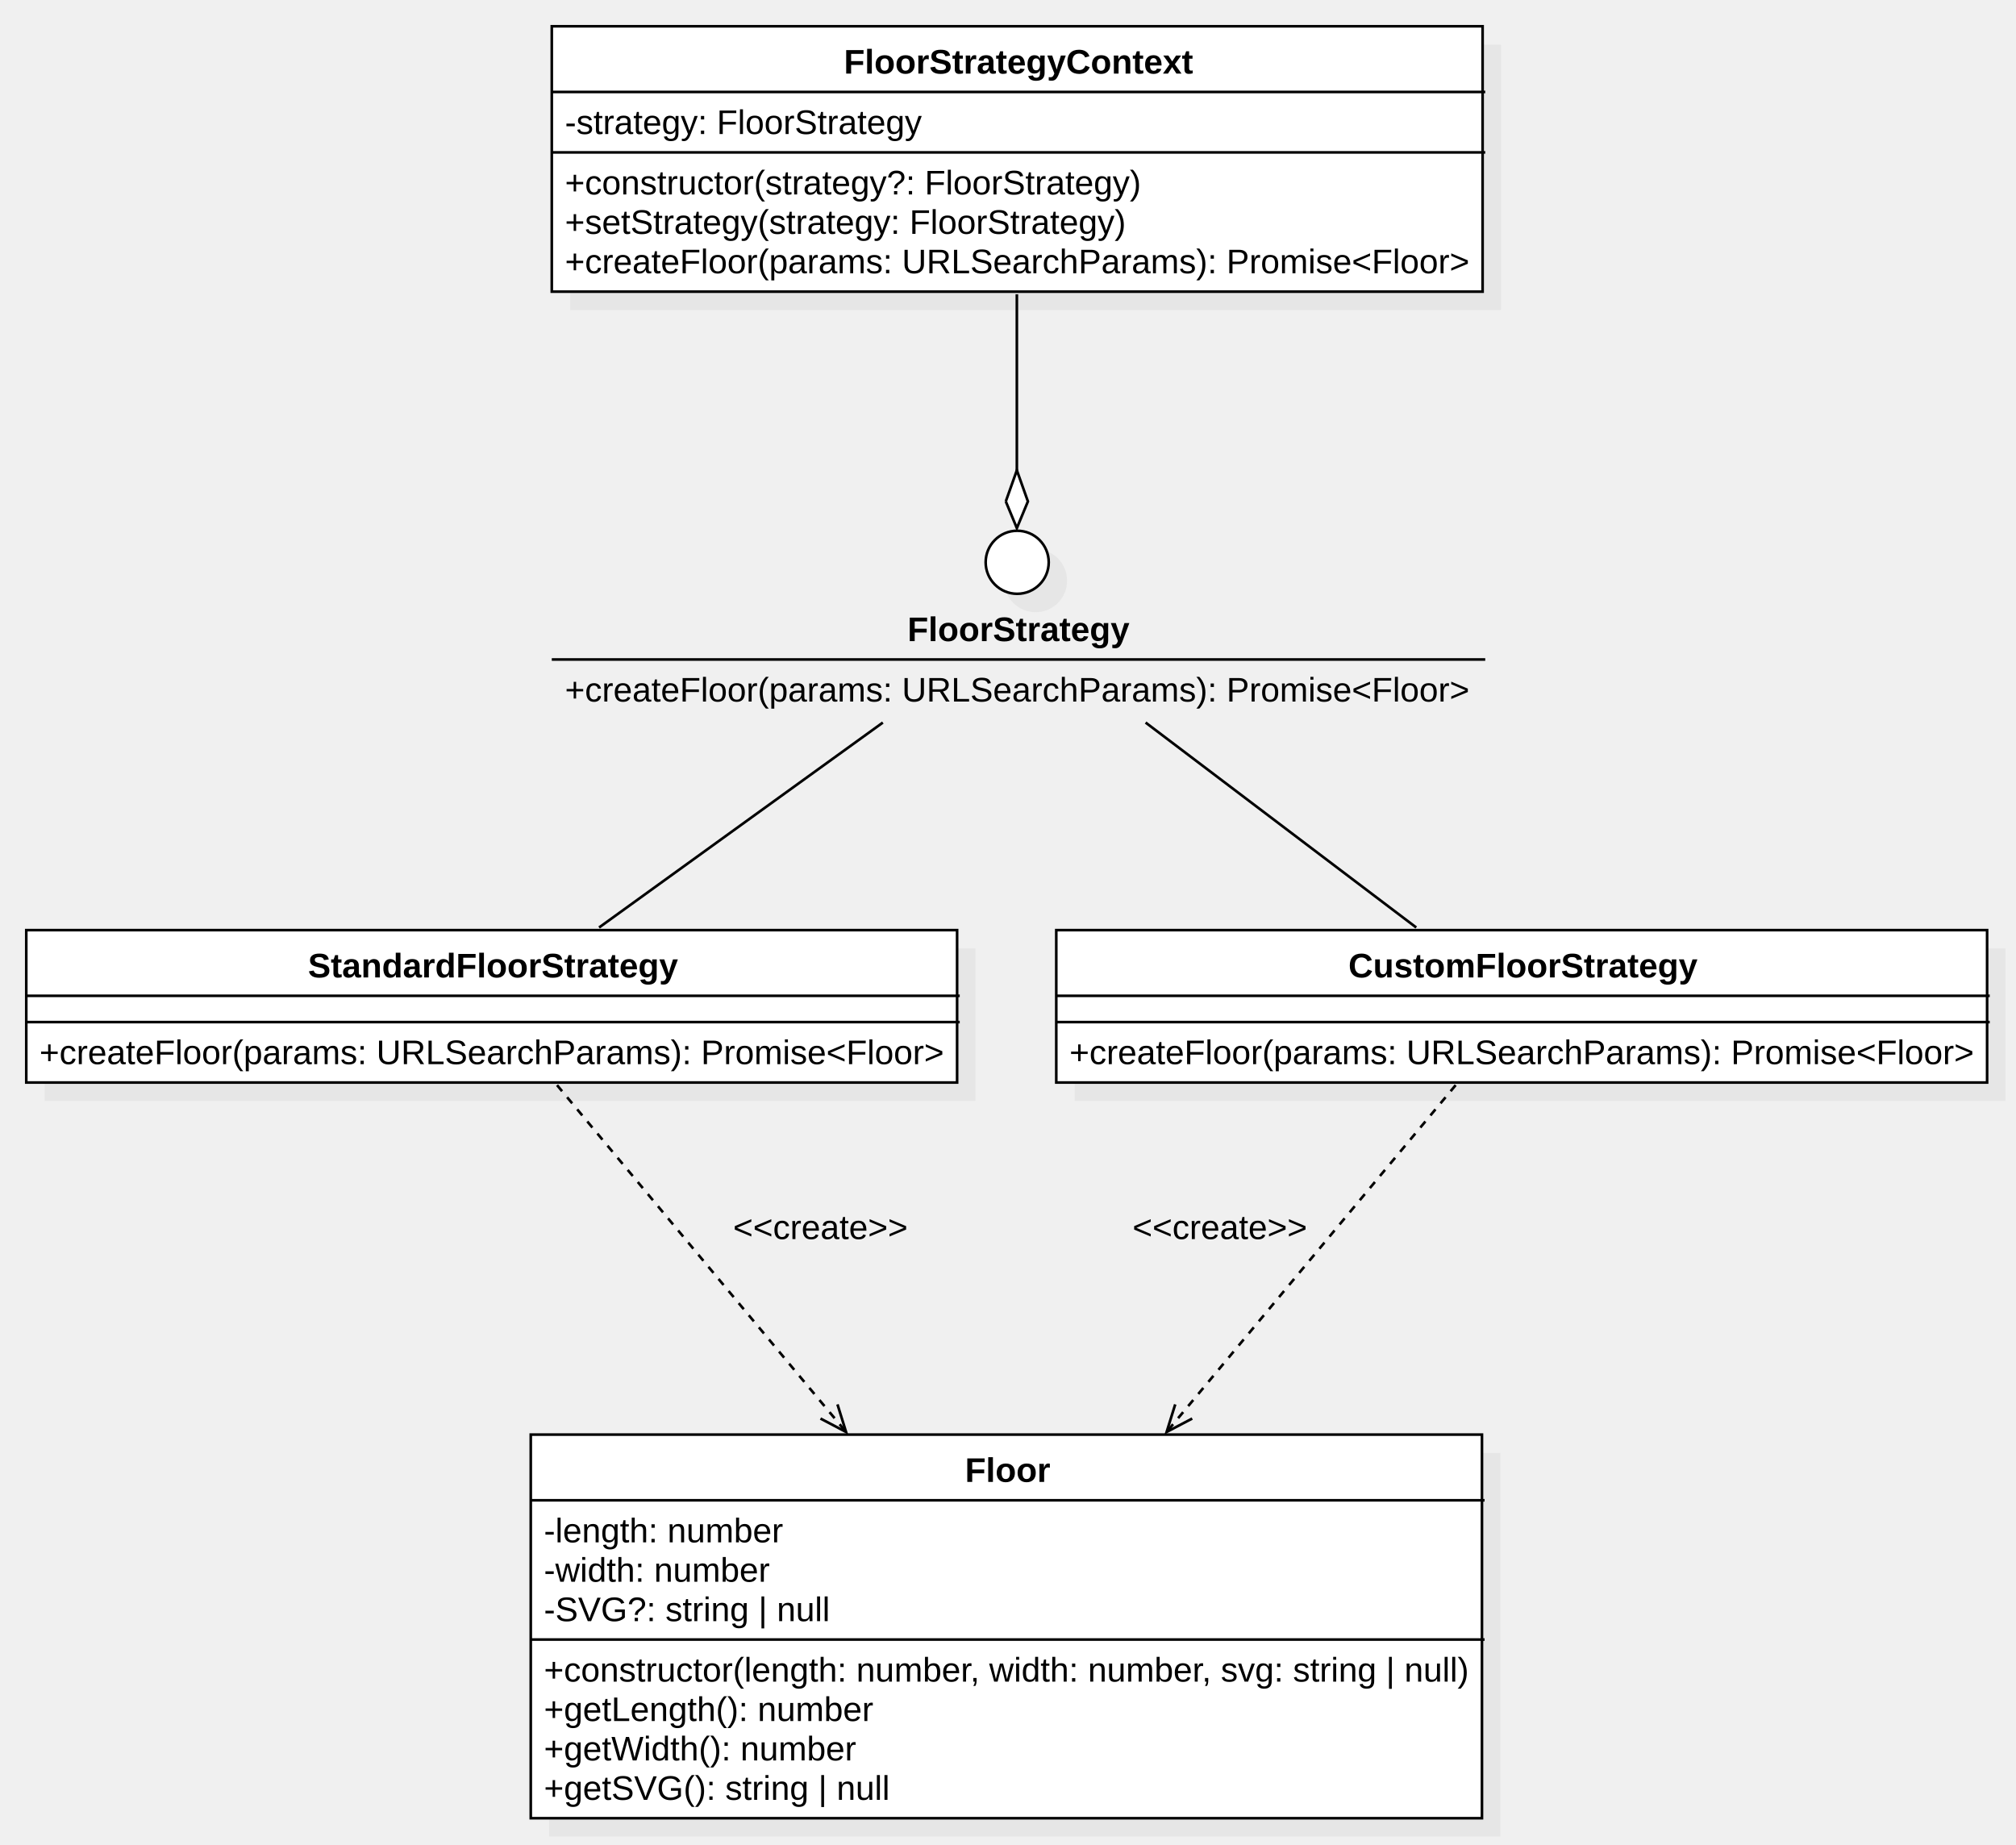
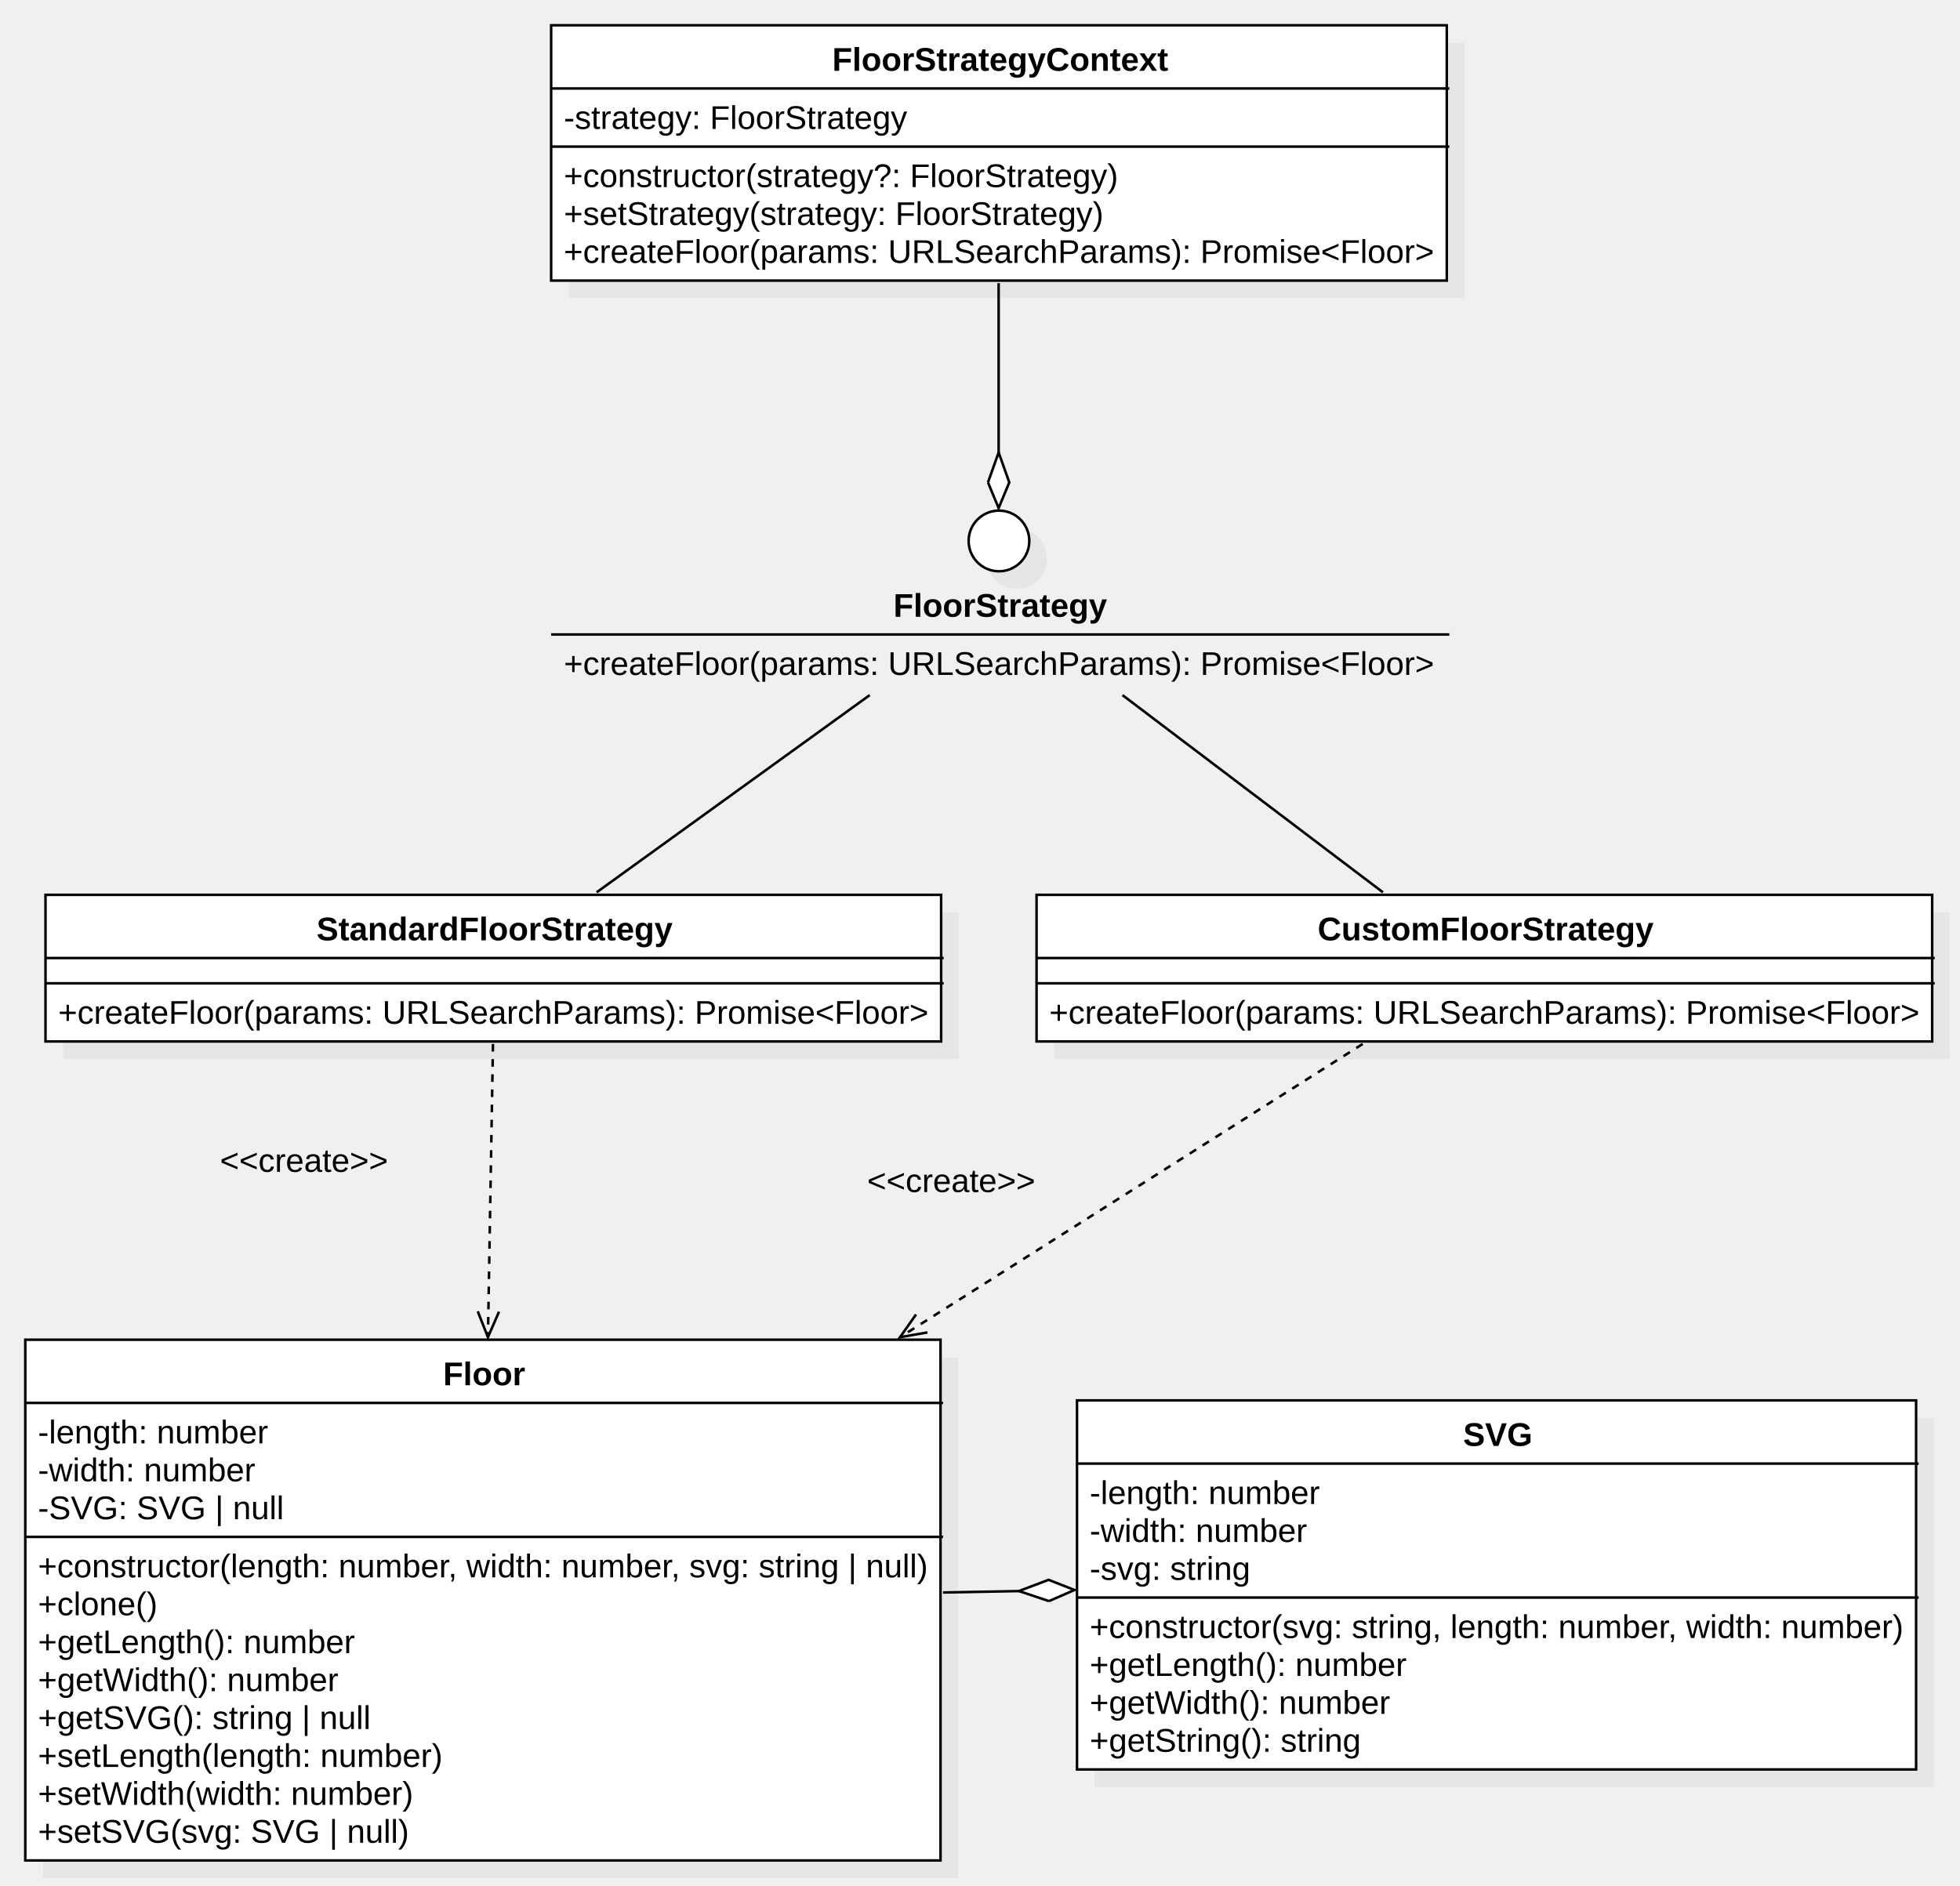
- <svg xmlns="http://www.w3.org/2000/svg" version="1.1" width="767.259" height="702">
+ <svg xmlns="http://www.w3.org/2000/svg" version="1.1" width="775.259" height="746">
  <defs />
  <g>
    <g>
-       <rect fill="#C0C0C0" stroke="none" x="287" y="711" width="362.016" height="146" transform="matrix(1 0 0 1 -78 -158)" fill-opacity="0.2" />
-     </g>
-     <g>
-       <rect fill="#ffffff" stroke="none" x="280" y="704" width="362.016" height="146" transform="matrix(1 0 0 1 -78 -158)" />
-     </g>
-     <g>
-       <path fill="none" stroke="#000000" paint-order="fill stroke markers" d=" M 202 546 L 564.016 546 L 564.016 692 L 202 692 L 202 546 Z Z" stroke-miterlimit="10" stroke-dasharray="" />
-     </g>
-     <g>
-       <path fill="none" stroke="#000000" paint-order="fill stroke markers" d=" M 202 571 L 565.016 571" stroke-miterlimit="10" stroke-dasharray="" />
-     </g>
-     <g>
-       <path fill="none" stroke="#000000" paint-order="fill stroke markers" d=" M 202 624 L 565.016 624" stroke-miterlimit="10" stroke-dasharray="" />
-     </g>
-     <g>
-       <g>
-         <path fill="none" stroke="none" />
-         <text fill="#000000" stroke="none" font-family="Arial" font-size="13px" font-style="normal" font-weight="bold" text-decoration="undefined" x="461.508" y="717.5" text-anchor="middle" dominant-baseline="central" transform="matrix(1 0 0 1 -78 -158)">Floor</text>
-       </g>
-     </g>
-     <g>
-       <g>
-         <path fill="none" stroke="none" />
-         <text fill="#000000" stroke="none" font-family="Arial" font-size="13px" font-style="normal" font-weight="normal" text-decoration="undefined" x="285" y="740.5" text-anchor="start" dominant-baseline="central" transform="matrix(1 0 0 1 -78 -158)">-length: number</text>
-       </g>
-     </g>
-     <g>
-       <g>
-         <path fill="none" stroke="none" />
-         <text fill="#000000" stroke="none" font-family="Arial" font-size="13px" font-style="normal" font-weight="normal" text-decoration="undefined" x="285" y="755.5" text-anchor="start" dominant-baseline="central" transform="matrix(1 0 0 1 -78 -158)">-width: number</text>
-       </g>
-     </g>
-     <g>
-       <g>
-         <path fill="none" stroke="none" />
-         <text fill="#000000" stroke="none" font-family="Arial" font-size="13px" font-style="normal" font-weight="normal" text-decoration="undefined" x="285" y="770.5" text-anchor="start" dominant-baseline="central" transform="matrix(1 0 0 1 -78 -158)">-SVG?: string | null</text>
-       </g>
-     </g>
-     <g>
-       <g>
-         <path fill="none" stroke="none" />
-         <text fill="#000000" stroke="none" font-family="Arial" font-size="13px" font-style="normal" font-weight="normal" text-decoration="undefined" x="285" y="793.5" text-anchor="start" dominant-baseline="central" transform="matrix(1 0 0 1 -78 -158)">+constructor(length: number, width: number, svg: string | null)</text>
-       </g>
-     </g>
-     <g>
-       <g>
-         <path fill="none" stroke="none" />
-         <text fill="#000000" stroke="none" font-family="Arial" font-size="13px" font-style="normal" font-weight="normal" text-decoration="undefined" x="285" y="808.5" text-anchor="start" dominant-baseline="central" transform="matrix(1 0 0 1 -78 -158)">+getLength(): number</text>
-       </g>
-     </g>
-     <g>
-       <g>
-         <path fill="none" stroke="none" />
-         <text fill="#000000" stroke="none" font-family="Arial" font-size="13px" font-style="normal" font-weight="normal" text-decoration="undefined" x="285" y="823.5" text-anchor="start" dominant-baseline="central" transform="matrix(1 0 0 1 -78 -158)">+getWidth(): number</text>
-       </g>
-     </g>
-     <g>
-       <g>
-         <path fill="none" stroke="none" />
-         <text fill="#000000" stroke="none" font-family="Arial" font-size="13px" font-style="normal" font-weight="normal" text-decoration="undefined" x="285" y="838.5" text-anchor="start" dominant-baseline="central" transform="matrix(1 0 0 1 -78 -158)">+getSVG(): string | null</text>
-       </g>
-     </g>
-     <g>
-       <path fill="#C0C0C0" stroke="none" paint-order="stroke fill markers" d=" M 382.129 221 C 382.129 214.373 387.502 209 394.129 209 C 400.757 209 406.129 214.373 406.129 221 C 406.129 227.627 400.757 233 394.129 233 C 387.502 233 382.129 227.627 382.129 221 Z" fill-opacity="0.2" />
-     </g>
-     <g>
-       <path fill="#ffffff" stroke="none" paint-order="stroke fill markers" d=" M 375.129 214 C 375.129 207.373 380.502 202 387.129 202 C 393.757 202 399.129 207.373 399.129 214 C 399.129 220.627 393.757 226 387.129 226 C 380.502 226 375.129 220.627 375.129 214 Z" />
-     </g>
-     <g>
-       <path fill="none" stroke="#000000" paint-order="fill stroke markers" d=" M 375.129 214 C 375.129 207.373 380.502 202 387.129 202 C 393.757 202 399.129 207.373 399.129 214 C 399.129 220.627 393.757 226 387.129 226 C 380.502 226 375.129 220.627 375.129 214 Z" stroke-miterlimit="10" stroke-dasharray="" />
-     </g>
-     <g>
-       <path fill="none" stroke="#000000" paint-order="fill stroke markers" d=" M 210 251 L 565.259 251" stroke-miterlimit="10" stroke-dasharray="" />
-     </g>
-     <g>
-       <g>
-         <path fill="none" stroke="none" />
-         <text fill="#000000" stroke="none" font-family="Arial" font-size="13px" font-style="normal" font-weight="bold" text-decoration="undefined" x="465.629" y="397.5" text-anchor="middle" dominant-baseline="central" transform="matrix(1 0 0 1 -78 -158)">FloorStrategy</text>
-       </g>
-     </g>
-     <g>
-       <g>
-         <path fill="none" stroke="none" />
-         <text fill="#000000" stroke="none" font-family="Arial" font-size="13px" font-style="normal" font-weight="normal" text-decoration="undefined" x="293" y="420.5" text-anchor="start" dominant-baseline="central" transform="matrix(1 0 0 1 -78 -158)">+createFloor(params: URLSearchParams): Promise&lt;Floor&gt;</text>
-       </g>
-     </g>
-     <g>
-       <rect fill="#C0C0C0" stroke="none" x="95" y="519" width="354.259" height="58" transform="matrix(1 0 0 1 -78 -158)" fill-opacity="0.2" />
-     </g>
-     <g>
-       <rect fill="#ffffff" stroke="none" x="88" y="512" width="354.259" height="58" transform="matrix(1 0 0 1 -78 -158)" />
-     </g>
-     <g>
-       <path fill="none" stroke="#000000" paint-order="fill stroke markers" d=" M 10 354 L 364.259 354 L 364.259 412 L 10 412 L 10 354 Z Z" stroke-miterlimit="10" stroke-dasharray="" />
-     </g>
-     <g>
-       <path fill="none" stroke="#000000" paint-order="fill stroke markers" d=" M 10 379 L 365.259 379" stroke-miterlimit="10" stroke-dasharray="" />
-     </g>
-     <g>
-       <path fill="none" stroke="#000000" paint-order="fill stroke markers" d=" M 10 389 L 365.259 389" stroke-miterlimit="10" stroke-dasharray="" />
-     </g>
-     <g>
-       <g>
-         <path fill="none" stroke="none" />
-         <text fill="#000000" stroke="none" font-family="Arial" font-size="13px" font-style="normal" font-weight="bold" text-decoration="undefined" x="265.629" y="525.5" text-anchor="middle" dominant-baseline="central" transform="matrix(1 0 0 1 -78 -158)">StandardFloorStrategy</text>
-       </g>
-     </g>
-     <g>
-       <g>
-         <path fill="none" stroke="none" />
-         <text fill="#000000" stroke="none" font-family="Arial" font-size="13px" font-style="normal" font-weight="normal" text-decoration="undefined" x="93" y="558.5" text-anchor="start" dominant-baseline="central" transform="matrix(1 0 0 1 -78 -158)">+createFloor(params: URLSearchParams): Promise&lt;Floor&gt;</text>
-       </g>
-     </g>
-     <g>
-       <rect fill="#C0C0C0" stroke="none" x="487" y="519" width="354.259" height="58" transform="matrix(1 0 0 1 -78 -158)" fill-opacity="0.2" />
-     </g>
-     <g>
-       <rect fill="#ffffff" stroke="none" x="480" y="512" width="354.259" height="58" transform="matrix(1 0 0 1 -78 -158)" />
-     </g>
-     <g>
-       <path fill="none" stroke="#000000" paint-order="fill stroke markers" d=" M 402 354 L 756.259 354 L 756.259 412 L 402 412 L 402 354 Z Z" stroke-miterlimit="10" stroke-dasharray="" />
-     </g>
-     <g>
-       <path fill="none" stroke="#000000" paint-order="fill stroke markers" d=" M 402 379 L 757.259 379" stroke-miterlimit="10" stroke-dasharray="" />
-     </g>
-     <g>
-       <path fill="none" stroke="#000000" paint-order="fill stroke markers" d=" M 402 389 L 757.259 389" stroke-miterlimit="10" stroke-dasharray="" />
-     </g>
-     <g>
-       <g>
-         <path fill="none" stroke="none" />
-         <text fill="#000000" stroke="none" font-family="Arial" font-size="13px" font-style="normal" font-weight="bold" text-decoration="undefined" x="657.629" y="525.5" text-anchor="middle" dominant-baseline="central" transform="matrix(1 0 0 1 -78 -158)">CustomFloorStrategy</text>
-       </g>
-     </g>
-     <g>
-       <g>
-         <path fill="none" stroke="none" />
-         <text fill="#000000" stroke="none" font-family="Arial" font-size="13px" font-style="normal" font-weight="normal" text-decoration="undefined" x="485" y="558.5" text-anchor="start" dominant-baseline="central" transform="matrix(1 0 0 1 -78 -158)">+createFloor(params: URLSearchParams): Promise&lt;Floor&gt;</text>
-       </g>
-     </g>
-     <g>
-       <rect fill="#C0C0C0" stroke="none" x="295" y="175" width="354.259" height="101" transform="matrix(1 0 0 1 -78 -158)" fill-opacity="0.2" />
-     </g>
-     <g>
-       <rect fill="#ffffff" stroke="none" x="288" y="168" width="354.259" height="101" transform="matrix(1 0 0 1 -78 -158)" />
-     </g>
-     <g>
-       <path fill="none" stroke="#000000" paint-order="fill stroke markers" d=" M 210 10 L 564.259 10 L 564.259 111 L 210 111 L 210 10 Z Z" stroke-miterlimit="10" stroke-dasharray="" />
-     </g>
-     <g>
-       <path fill="none" stroke="#000000" paint-order="fill stroke markers" d=" M 210 35 L 565.259 35" stroke-miterlimit="10" stroke-dasharray="" />
-     </g>
-     <g>
-       <path fill="none" stroke="#000000" paint-order="fill stroke markers" d=" M 210 58 L 565.259 58" stroke-miterlimit="10" stroke-dasharray="" />
-     </g>
-     <g>
-       <g>
-         <path fill="none" stroke="none" />
-         <text fill="#000000" stroke="none" font-family="Arial" font-size="13px" font-style="normal" font-weight="bold" text-decoration="undefined" x="465.629" y="181.5" text-anchor="middle" dominant-baseline="central" transform="matrix(1 0 0 1 -78 -158)">FloorStrategyContext</text>
-       </g>
-     </g>
-     <g>
-       <g>
-         <path fill="none" stroke="none" />
-         <text fill="#000000" stroke="none" font-family="Arial" font-size="13px" font-style="normal" font-weight="normal" text-decoration="undefined" x="293" y="204.5" text-anchor="start" dominant-baseline="central" transform="matrix(1 0 0 1 -78 -158)">-strategy: FloorStrategy</text>
-       </g>
-     </g>
-     <g>
-       <g>
-         <path fill="none" stroke="none" />
-         <text fill="#000000" stroke="none" font-family="Arial" font-size="13px" font-style="normal" font-weight="normal" text-decoration="undefined" x="293" y="227.5" text-anchor="start" dominant-baseline="central" transform="matrix(1 0 0 1 -78 -158)">+constructor(strategy?: FloorStrategy)</text>
-       </g>
-     </g>
-     <g>
-       <g>
-         <path fill="none" stroke="none" />
-         <text fill="#000000" stroke="none" font-family="Arial" font-size="13px" font-style="normal" font-weight="normal" text-decoration="undefined" x="293" y="242.5" text-anchor="start" dominant-baseline="central" transform="matrix(1 0 0 1 -78 -158)">+setStrategy(strategy: FloorStrategy)</text>
-       </g>
-     </g>
-     <g>
-       <g>
-         <path fill="none" stroke="none" />
-         <text fill="#000000" stroke="none" font-family="Arial" font-size="13px" font-style="normal" font-weight="normal" text-decoration="undefined" x="293" y="257.5" text-anchor="start" dominant-baseline="central" transform="matrix(1 0 0 1 -78 -158)">+createFloor(params: URLSearchParams): Promise&lt;Floor&gt;</text>
-       </g>
-     </g>
-     <g>
-       <path fill="none" stroke="#000000" paint-order="fill stroke markers" d=" M 228 353 L 336 275" stroke-miterlimit="10" stroke-dasharray="" />
-     </g>
-     <g>
-       <path fill="none" stroke="#000000" paint-order="fill stroke markers" d=" M 539 353 L 436 275" stroke-miterlimit="10" stroke-dasharray="" />
-     </g>
-     <g>
-       <path fill="none" stroke="#000000" paint-order="fill stroke markers" d=" M 212 413 L 322 545" stroke-miterlimit="10" stroke-dasharray="3" />
-     </g>
-     <g>
-       <path fill="none" stroke="#000000" paint-order="fill stroke markers" d=" M 312.26 539.888 L 322 545 L 318.728 534.498" stroke-miterlimit="10" stroke-dasharray="" />
-     </g>
-     <g>
-       <g>
-         <path fill="none" stroke="none" />
-         <text fill="#000000" stroke="none" font-family="Arial" font-size="13px" font-style="normal" font-weight="normal" text-decoration="undefined" x="357" y="621" text-anchor="start" dominant-baseline="text-before-edge" transform="matrix(1 0 0 1 -78 -158)">&lt;&lt;create&gt;&gt;</text>
-       </g>
-     </g>
-     <g>
-       <path fill="none" stroke="#000000" paint-order="fill stroke markers" d=" M 554 413 L 444 545" stroke-miterlimit="10" stroke-dasharray="3" />
-     </g>
-     <g>
-       <path fill="none" stroke="#000000" paint-order="fill stroke markers" d=" M 447.272 534.498 L 444 545 L 453.74 539.888" stroke-miterlimit="10" stroke-dasharray="" />
-     </g>
-     <g>
-       <g>
-         <path fill="none" stroke="none" />
-         <text fill="#000000" stroke="none" font-family="Arial" font-size="13px" font-style="normal" font-weight="normal" text-decoration="undefined" x="509" y="621" text-anchor="start" dominant-baseline="text-before-edge" transform="matrix(1 0 0 1 -78 -158)">&lt;&lt;create&gt;&gt;</text>
-       </g>
-     </g>
-     <g>
-       <path fill="none" stroke="#000000" paint-order="fill stroke markers" d=" M 387 112 L 387 201" stroke-miterlimit="10" stroke-dasharray="" />
-     </g>
-     <g>
-       <path fill="#FFFFFF" stroke="none" paint-order="stroke fill markers" d=" M 382.79 190.837 L 387 201 L 391.21 190.837 L 387 179" />
-     </g>
-     <g>
-       <path fill="none" stroke="#000000" paint-order="fill stroke markers" d=" M 382.79 190.837 L 387 201 L 391.21 190.837 L 387 179 L 382.79 190.837" stroke-miterlimit="10" stroke-dasharray="" />
+       <rect fill="#C0C0C0" stroke="none" x="87" y="695" width="362.016" height="206" transform="matrix(1 0 0 1 -70 -158)" fill-opacity="0.2" />
+     </g>
+     <g>
+       <rect fill="#ffffff" stroke="none" x="80" y="688" width="362.016" height="206" transform="matrix(1 0 0 1 -70 -158)" />
+     </g>
+     <g>
+       <path fill="none" stroke="#000000" paint-order="fill stroke markers" d=" M 10 530 L 372.016 530 L 372.016 736 L 10 736 L 10 530 Z Z" stroke-miterlimit="10" stroke-dasharray="" />
+     </g>
+     <g>
+       <path fill="none" stroke="#000000" paint-order="fill stroke markers" d=" M 10 555 L 373.016 555" stroke-miterlimit="10" stroke-dasharray="" />
+     </g>
+     <g>
+       <path fill="none" stroke="#000000" paint-order="fill stroke markers" d=" M 10 608 L 373.016 608" stroke-miterlimit="10" stroke-dasharray="" />
+     </g>
+     <g>
+       <g>
+         <path fill="none" stroke="none" />
+         <text fill="#000000" stroke="none" font-family="Arial" font-size="13px" font-style="normal" font-weight="bold" text-decoration="undefined" x="261.508" y="701.5" text-anchor="middle" dominant-baseline="central" transform="matrix(1 0 0 1 -70 -158)">Floor</text>
+       </g>
+     </g>
+     <g>
+       <g>
+         <path fill="none" stroke="none" />
+         <text fill="#000000" stroke="none" font-family="Arial" font-size="13px" font-style="normal" font-weight="normal" text-decoration="undefined" x="85" y="724.5" text-anchor="start" dominant-baseline="central" transform="matrix(1 0 0 1 -70 -158)">-length: number</text>
+       </g>
+     </g>
+     <g>
+       <g>
+         <path fill="none" stroke="none" />
+         <text fill="#000000" stroke="none" font-family="Arial" font-size="13px" font-style="normal" font-weight="normal" text-decoration="undefined" x="85" y="739.5" text-anchor="start" dominant-baseline="central" transform="matrix(1 0 0 1 -70 -158)">-width: number</text>
+       </g>
+     </g>
+     <g>
+       <g>
+         <path fill="none" stroke="none" />
+         <text fill="#000000" stroke="none" font-family="Arial" font-size="13px" font-style="normal" font-weight="normal" text-decoration="undefined" x="85" y="754.5" text-anchor="start" dominant-baseline="central" transform="matrix(1 0 0 1 -70 -158)">-SVG: SVG | null</text>
+       </g>
+     </g>
+     <g>
+       <g>
+         <path fill="none" stroke="none" />
+         <text fill="#000000" stroke="none" font-family="Arial" font-size="13px" font-style="normal" font-weight="normal" text-decoration="undefined" x="85" y="777.5" text-anchor="start" dominant-baseline="central" transform="matrix(1 0 0 1 -70 -158)">+constructor(length: number, width: number, svg: string | null)</text>
+       </g>
+     </g>
+     <g>
+       <g>
+         <path fill="none" stroke="none" />
+         <text fill="#000000" stroke="none" font-family="Arial" font-size="13px" font-style="normal" font-weight="normal" text-decoration="undefined" x="85" y="792.5" text-anchor="start" dominant-baseline="central" transform="matrix(1 0 0 1 -70 -158)">+clone()</text>
+       </g>
+     </g>
+     <g>
+       <g>
+         <path fill="none" stroke="none" />
+         <text fill="#000000" stroke="none" font-family="Arial" font-size="13px" font-style="normal" font-weight="normal" text-decoration="undefined" x="85" y="807.5" text-anchor="start" dominant-baseline="central" transform="matrix(1 0 0 1 -70 -158)">+getLength(): number</text>
+       </g>
+     </g>
+     <g>
+       <g>
+         <path fill="none" stroke="none" />
+         <text fill="#000000" stroke="none" font-family="Arial" font-size="13px" font-style="normal" font-weight="normal" text-decoration="undefined" x="85" y="822.5" text-anchor="start" dominant-baseline="central" transform="matrix(1 0 0 1 -70 -158)">+getWidth(): number</text>
+       </g>
+     </g>
+     <g>
+       <g>
+         <path fill="none" stroke="none" />
+         <text fill="#000000" stroke="none" font-family="Arial" font-size="13px" font-style="normal" font-weight="normal" text-decoration="undefined" x="85" y="837.5" text-anchor="start" dominant-baseline="central" transform="matrix(1 0 0 1 -70 -158)">+getSVG(): string | null</text>
+       </g>
+     </g>
+     <g>
+       <g>
+         <path fill="none" stroke="none" />
+         <text fill="#000000" stroke="none" font-family="Arial" font-size="13px" font-style="normal" font-weight="normal" text-decoration="undefined" x="85" y="852.5" text-anchor="start" dominant-baseline="central" transform="matrix(1 0 0 1 -70 -158)">+setLength(length: number)</text>
+       </g>
+     </g>
+     <g>
+       <g>
+         <path fill="none" stroke="none" />
+         <text fill="#000000" stroke="none" font-family="Arial" font-size="13px" font-style="normal" font-weight="normal" text-decoration="undefined" x="85" y="867.5" text-anchor="start" dominant-baseline="central" transform="matrix(1 0 0 1 -70 -158)">+setWidth(width: number)</text>
+       </g>
+     </g>
+     <g>
+       <g>
+         <path fill="none" stroke="none" />
+         <text fill="#000000" stroke="none" font-family="Arial" font-size="13px" font-style="normal" font-weight="normal" text-decoration="undefined" x="85" y="882.5" text-anchor="start" dominant-baseline="central" transform="matrix(1 0 0 1 -70 -158)">+setSVG(svg: SVG | null)</text>
+       </g>
+     </g>
+     <g>
+       <path fill="#C0C0C0" stroke="none" paint-order="stroke fill markers" d=" M 390.129 221 C 390.129 214.373 395.502 209 402.129 209 C 408.757 209 414.129 214.373 414.129 221 C 414.129 227.627 408.757 233 402.129 233 C 395.502 233 390.129 227.627 390.129 221 Z" fill-opacity="0.2" />
+     </g>
+     <g>
+       <path fill="#ffffff" stroke="none" paint-order="stroke fill markers" d=" M 383.129 214 C 383.129 207.373 388.502 202 395.129 202 C 401.757 202 407.129 207.373 407.129 214 C 407.129 220.627 401.757 226 395.129 226 C 388.502 226 383.129 220.627 383.129 214 Z" />
+     </g>
+     <g>
+       <path fill="none" stroke="#000000" paint-order="fill stroke markers" d=" M 383.129 214 C 383.129 207.373 388.502 202 395.129 202 C 401.757 202 407.129 207.373 407.129 214 C 407.129 220.627 401.757 226 395.129 226 C 388.502 226 383.129 220.627 383.129 214 Z" stroke-miterlimit="10" stroke-dasharray="" />
+     </g>
+     <g>
+       <path fill="none" stroke="#000000" paint-order="fill stroke markers" d=" M 218 251 L 573.259 251" stroke-miterlimit="10" stroke-dasharray="" />
+     </g>
+     <g>
+       <g>
+         <path fill="none" stroke="none" />
+         <text fill="#000000" stroke="none" font-family="Arial" font-size="13px" font-style="normal" font-weight="bold" text-decoration="undefined" x="465.629" y="397.5" text-anchor="middle" dominant-baseline="central" transform="matrix(1 0 0 1 -70 -158)">FloorStrategy</text>
+       </g>
+     </g>
+     <g>
+       <g>
+         <path fill="none" stroke="none" />
+         <text fill="#000000" stroke="none" font-family="Arial" font-size="13px" font-style="normal" font-weight="normal" text-decoration="undefined" x="293" y="420.5" text-anchor="start" dominant-baseline="central" transform="matrix(1 0 0 1 -70 -158)">+createFloor(params: URLSearchParams): Promise&lt;Floor&gt;</text>
+       </g>
+     </g>
+     <g>
+       <rect fill="#C0C0C0" stroke="none" x="95" y="519" width="354.259" height="58" transform="matrix(1 0 0 1 -70 -158)" fill-opacity="0.2" />
+     </g>
+     <g>
+       <rect fill="#ffffff" stroke="none" x="88" y="512" width="354.259" height="58" transform="matrix(1 0 0 1 -70 -158)" />
+     </g>
+     <g>
+       <path fill="none" stroke="#000000" paint-order="fill stroke markers" d=" M 18 354 L 372.259 354 L 372.259 412 L 18 412 L 18 354 Z Z" stroke-miterlimit="10" stroke-dasharray="" />
+     </g>
+     <g>
+       <path fill="none" stroke="#000000" paint-order="fill stroke markers" d=" M 18 379 L 373.259 379" stroke-miterlimit="10" stroke-dasharray="" />
+     </g>
+     <g>
+       <path fill="none" stroke="#000000" paint-order="fill stroke markers" d=" M 18 389 L 373.259 389" stroke-miterlimit="10" stroke-dasharray="" />
+     </g>
+     <g>
+       <g>
+         <path fill="none" stroke="none" />
+         <text fill="#000000" stroke="none" font-family="Arial" font-size="13px" font-style="normal" font-weight="bold" text-decoration="undefined" x="265.629" y="525.5" text-anchor="middle" dominant-baseline="central" transform="matrix(1 0 0 1 -70 -158)">StandardFloorStrategy</text>
+       </g>
+     </g>
+     <g>
+       <g>
+         <path fill="none" stroke="none" />
+         <text fill="#000000" stroke="none" font-family="Arial" font-size="13px" font-style="normal" font-weight="normal" text-decoration="undefined" x="93" y="558.5" text-anchor="start" dominant-baseline="central" transform="matrix(1 0 0 1 -70 -158)">+createFloor(params: URLSearchParams): Promise&lt;Floor&gt;</text>
+       </g>
+     </g>
+     <g>
+       <rect fill="#C0C0C0" stroke="none" x="487" y="519" width="354.259" height="58" transform="matrix(1 0 0 1 -70 -158)" fill-opacity="0.2" />
+     </g>
+     <g>
+       <rect fill="#ffffff" stroke="none" x="480" y="512" width="354.259" height="58" transform="matrix(1 0 0 1 -70 -158)" />
+     </g>
+     <g>
+       <path fill="none" stroke="#000000" paint-order="fill stroke markers" d=" M 410 354 L 764.259 354 L 764.259 412 L 410 412 L 410 354 Z Z" stroke-miterlimit="10" stroke-dasharray="" />
+     </g>
+     <g>
+       <path fill="none" stroke="#000000" paint-order="fill stroke markers" d=" M 410 379 L 765.259 379" stroke-miterlimit="10" stroke-dasharray="" />
+     </g>
+     <g>
+       <path fill="none" stroke="#000000" paint-order="fill stroke markers" d=" M 410 389 L 765.259 389" stroke-miterlimit="10" stroke-dasharray="" />
+     </g>
+     <g>
+       <g>
+         <path fill="none" stroke="none" />
+         <text fill="#000000" stroke="none" font-family="Arial" font-size="13px" font-style="normal" font-weight="bold" text-decoration="undefined" x="657.629" y="525.5" text-anchor="middle" dominant-baseline="central" transform="matrix(1 0 0 1 -70 -158)">CustomFloorStrategy</text>
+       </g>
+     </g>
+     <g>
+       <g>
+         <path fill="none" stroke="none" />
+         <text fill="#000000" stroke="none" font-family="Arial" font-size="13px" font-style="normal" font-weight="normal" text-decoration="undefined" x="485" y="558.5" text-anchor="start" dominant-baseline="central" transform="matrix(1 0 0 1 -70 -158)">+createFloor(params: URLSearchParams): Promise&lt;Floor&gt;</text>
+       </g>
+     </g>
+     <g>
+       <rect fill="#C0C0C0" stroke="none" x="295" y="175" width="354.259" height="101" transform="matrix(1 0 0 1 -70 -158)" fill-opacity="0.2" />
+     </g>
+     <g>
+       <rect fill="#ffffff" stroke="none" x="288" y="168" width="354.259" height="101" transform="matrix(1 0 0 1 -70 -158)" />
+     </g>
+     <g>
+       <path fill="none" stroke="#000000" paint-order="fill stroke markers" d=" M 218 10 L 572.259 10 L 572.259 111 L 218 111 L 218 10 Z Z" stroke-miterlimit="10" stroke-dasharray="" />
+     </g>
+     <g>
+       <path fill="none" stroke="#000000" paint-order="fill stroke markers" d=" M 218 35 L 573.259 35" stroke-miterlimit="10" stroke-dasharray="" />
+     </g>
+     <g>
+       <path fill="none" stroke="#000000" paint-order="fill stroke markers" d=" M 218 58 L 573.259 58" stroke-miterlimit="10" stroke-dasharray="" />
+     </g>
+     <g>
+       <g>
+         <path fill="none" stroke="none" />
+         <text fill="#000000" stroke="none" font-family="Arial" font-size="13px" font-style="normal" font-weight="bold" text-decoration="undefined" x="465.629" y="181.5" text-anchor="middle" dominant-baseline="central" transform="matrix(1 0 0 1 -70 -158)">FloorStrategyContext</text>
+       </g>
+     </g>
+     <g>
+       <g>
+         <path fill="none" stroke="none" />
+         <text fill="#000000" stroke="none" font-family="Arial" font-size="13px" font-style="normal" font-weight="normal" text-decoration="undefined" x="293" y="204.5" text-anchor="start" dominant-baseline="central" transform="matrix(1 0 0 1 -70 -158)">-strategy: FloorStrategy</text>
+       </g>
+     </g>
+     <g>
+       <g>
+         <path fill="none" stroke="none" />
+         <text fill="#000000" stroke="none" font-family="Arial" font-size="13px" font-style="normal" font-weight="normal" text-decoration="undefined" x="293" y="227.5" text-anchor="start" dominant-baseline="central" transform="matrix(1 0 0 1 -70 -158)">+constructor(strategy?: FloorStrategy)</text>
+       </g>
+     </g>
+     <g>
+       <g>
+         <path fill="none" stroke="none" />
+         <text fill="#000000" stroke="none" font-family="Arial" font-size="13px" font-style="normal" font-weight="normal" text-decoration="undefined" x="293" y="242.5" text-anchor="start" dominant-baseline="central" transform="matrix(1 0 0 1 -70 -158)">+setStrategy(strategy: FloorStrategy)</text>
+       </g>
+     </g>
+     <g>
+       <g>
+         <path fill="none" stroke="none" />
+         <text fill="#000000" stroke="none" font-family="Arial" font-size="13px" font-style="normal" font-weight="normal" text-decoration="undefined" x="293" y="257.5" text-anchor="start" dominant-baseline="central" transform="matrix(1 0 0 1 -70 -158)">+createFloor(params: URLSearchParams): Promise&lt;Floor&gt;</text>
+       </g>
+     </g>
+     <g>
+       <path fill="none" stroke="#000000" paint-order="fill stroke markers" d=" M 236 353 L 344 275" stroke-miterlimit="10" stroke-dasharray="" />
+     </g>
+     <g>
+       <path fill="none" stroke="#000000" paint-order="fill stroke markers" d=" M 547 353 L 444 275" stroke-miterlimit="10" stroke-dasharray="" />
+     </g>
+     <g>
+       <path fill="none" stroke="#000000" paint-order="fill stroke markers" d=" M 195 413 L 193 529" stroke-miterlimit="10" stroke-dasharray="3" />
+     </g>
+     <g>
+       <path fill="none" stroke="#000000" paint-order="fill stroke markers" d=" M 188.966 518.766 L 193 529 L 197.384 518.911" stroke-miterlimit="10" stroke-dasharray="" />
+     </g>
+     <g>
+       <g>
+         <path fill="none" stroke="none" />
+         <text fill="#000000" stroke="none" font-family="Arial" font-size="13px" font-style="normal" font-weight="normal" text-decoration="undefined" x="157" y="613" text-anchor="start" dominant-baseline="text-before-edge" transform="matrix(1 0 0 1 -70 -158)">&lt;&lt;create&gt;&gt;</text>
+       </g>
+     </g>
+     <g>
+       <path fill="none" stroke="#000000" paint-order="fill stroke markers" d=" M 539 413 L 356 529" stroke-miterlimit="10" stroke-dasharray="3" />
+     </g>
+     <g>
+       <path fill="none" stroke="#000000" paint-order="fill stroke markers" d=" M 362.33 520.004 L 356 529 L 366.837 527.114" stroke-miterlimit="10" stroke-dasharray="" />
+     </g>
+     <g>
+       <g>
+         <path fill="none" stroke="none" />
+         <text fill="#000000" stroke="none" font-family="Arial" font-size="13px" font-style="normal" font-weight="normal" text-decoration="undefined" x="413" y="621" text-anchor="start" dominant-baseline="text-before-edge" transform="matrix(1 0 0 1 -70 -158)">&lt;&lt;create&gt;&gt;</text>
+       </g>
+     </g>
+     <g>
+       <path fill="none" stroke="#000000" paint-order="fill stroke markers" d=" M 395 112 L 395 201" stroke-miterlimit="10" stroke-dasharray="" />
+     </g>
+     <g>
+       <path fill="#FFFFFF" stroke="none" paint-order="stroke fill markers" d=" M 390.79 190.837 L 395 201 L 399.21 190.837 L 395 179" />
+     </g>
+     <g>
+       <path fill="none" stroke="#000000" paint-order="fill stroke markers" d=" M 390.79 190.837 L 395 201 L 399.21 190.837 L 395 179 L 390.79 190.837" stroke-miterlimit="10" stroke-dasharray="" />
+     </g>
+     <g>
+       <rect fill="#C0C0C0" stroke="none" x="503" y="719" width="331.896" height="146" transform="matrix(1 0 0 1 -70 -158)" fill-opacity="0.2" />
+     </g>
+     <g>
+       <rect fill="#ffffff" stroke="none" x="496" y="712" width="331.896" height="146" transform="matrix(1 0 0 1 -70 -158)" />
+     </g>
+     <g>
+       <path fill="none" stroke="#000000" paint-order="fill stroke markers" d=" M 426 554 L 757.896 554 L 757.896 700 L 426 700 L 426 554 Z Z" stroke-miterlimit="10" stroke-dasharray="" />
+     </g>
+     <g>
+       <path fill="none" stroke="#000000" paint-order="fill stroke markers" d=" M 426 579 L 758.896 579" stroke-miterlimit="10" stroke-dasharray="" />
+     </g>
+     <g>
+       <path fill="none" stroke="#000000" paint-order="fill stroke markers" d=" M 426 632 L 758.896 632" stroke-miterlimit="10" stroke-dasharray="" />
+     </g>
+     <g>
+       <g>
+         <path fill="none" stroke="none" />
+         <text fill="#000000" stroke="none" font-family="Arial" font-size="13px" font-style="normal" font-weight="bold" text-decoration="undefined" x="662.448" y="725.5" text-anchor="middle" dominant-baseline="central" transform="matrix(1 0 0 1 -70 -158)">SVG</text>
+       </g>
+     </g>
+     <g>
+       <g>
+         <path fill="none" stroke="none" />
+         <text fill="#000000" stroke="none" font-family="Arial" font-size="13px" font-style="normal" font-weight="normal" text-decoration="undefined" x="501" y="748.5" text-anchor="start" dominant-baseline="central" transform="matrix(1 0 0 1 -70 -158)">-length: number</text>
+       </g>
+     </g>
+     <g>
+       <g>
+         <path fill="none" stroke="none" />
+         <text fill="#000000" stroke="none" font-family="Arial" font-size="13px" font-style="normal" font-weight="normal" text-decoration="undefined" x="501" y="763.5" text-anchor="start" dominant-baseline="central" transform="matrix(1 0 0 1 -70 -158)">-width: number</text>
+       </g>
+     </g>
+     <g>
+       <g>
+         <path fill="none" stroke="none" />
+         <text fill="#000000" stroke="none" font-family="Arial" font-size="13px" font-style="normal" font-weight="normal" text-decoration="undefined" x="501" y="778.5" text-anchor="start" dominant-baseline="central" transform="matrix(1 0 0 1 -70 -158)">-svg: string</text>
+       </g>
+     </g>
+     <g>
+       <g>
+         <path fill="none" stroke="none" />
+         <text fill="#000000" stroke="none" font-family="Arial" font-size="13px" font-style="normal" font-weight="normal" text-decoration="undefined" x="501" y="801.5" text-anchor="start" dominant-baseline="central" transform="matrix(1 0 0 1 -70 -158)">+constructor(svg: string, length: number, width: number)</text>
+       </g>
+     </g>
+     <g>
+       <g>
+         <path fill="none" stroke="none" />
+         <text fill="#000000" stroke="none" font-family="Arial" font-size="13px" font-style="normal" font-weight="normal" text-decoration="undefined" x="501" y="816.5" text-anchor="start" dominant-baseline="central" transform="matrix(1 0 0 1 -70 -158)">+getLength(): number</text>
+       </g>
+     </g>
+     <g>
+       <g>
+         <path fill="none" stroke="none" />
+         <text fill="#000000" stroke="none" font-family="Arial" font-size="13px" font-style="normal" font-weight="normal" text-decoration="undefined" x="501" y="831.5" text-anchor="start" dominant-baseline="central" transform="matrix(1 0 0 1 -70 -158)">+getWidth(): number</text>
+       </g>
+     </g>
+     <g>
+       <g>
+         <path fill="none" stroke="none" />
+         <text fill="#000000" stroke="none" font-family="Arial" font-size="13px" font-style="normal" font-weight="normal" text-decoration="undefined" x="501" y="846.5" text-anchor="start" dominant-baseline="central" transform="matrix(1 0 0 1 -70 -158)">+getString(): string</text>
+       </g>
+     </g>
+     <g>
+       <path fill="none" stroke="#000000" paint-order="fill stroke markers" d=" M 373 630 L 425 629" stroke-miterlimit="10" stroke-dasharray="" />
+     </g>
+     <g>
+       <path fill="#FFFFFF" stroke="none" paint-order="stroke fill markers" d=" M 414.92 633.404 L 425 629 L 414.758 624.987 L 403.004 629.423" />
+     </g>
+     <g>
+       <path fill="none" stroke="#000000" paint-order="fill stroke markers" d=" M 414.92 633.404 L 425 629 L 414.758 624.987 L 403.004 629.423 L 414.92 633.404" stroke-miterlimit="10" stroke-dasharray="" />
    </g>
  </g>
</svg>
